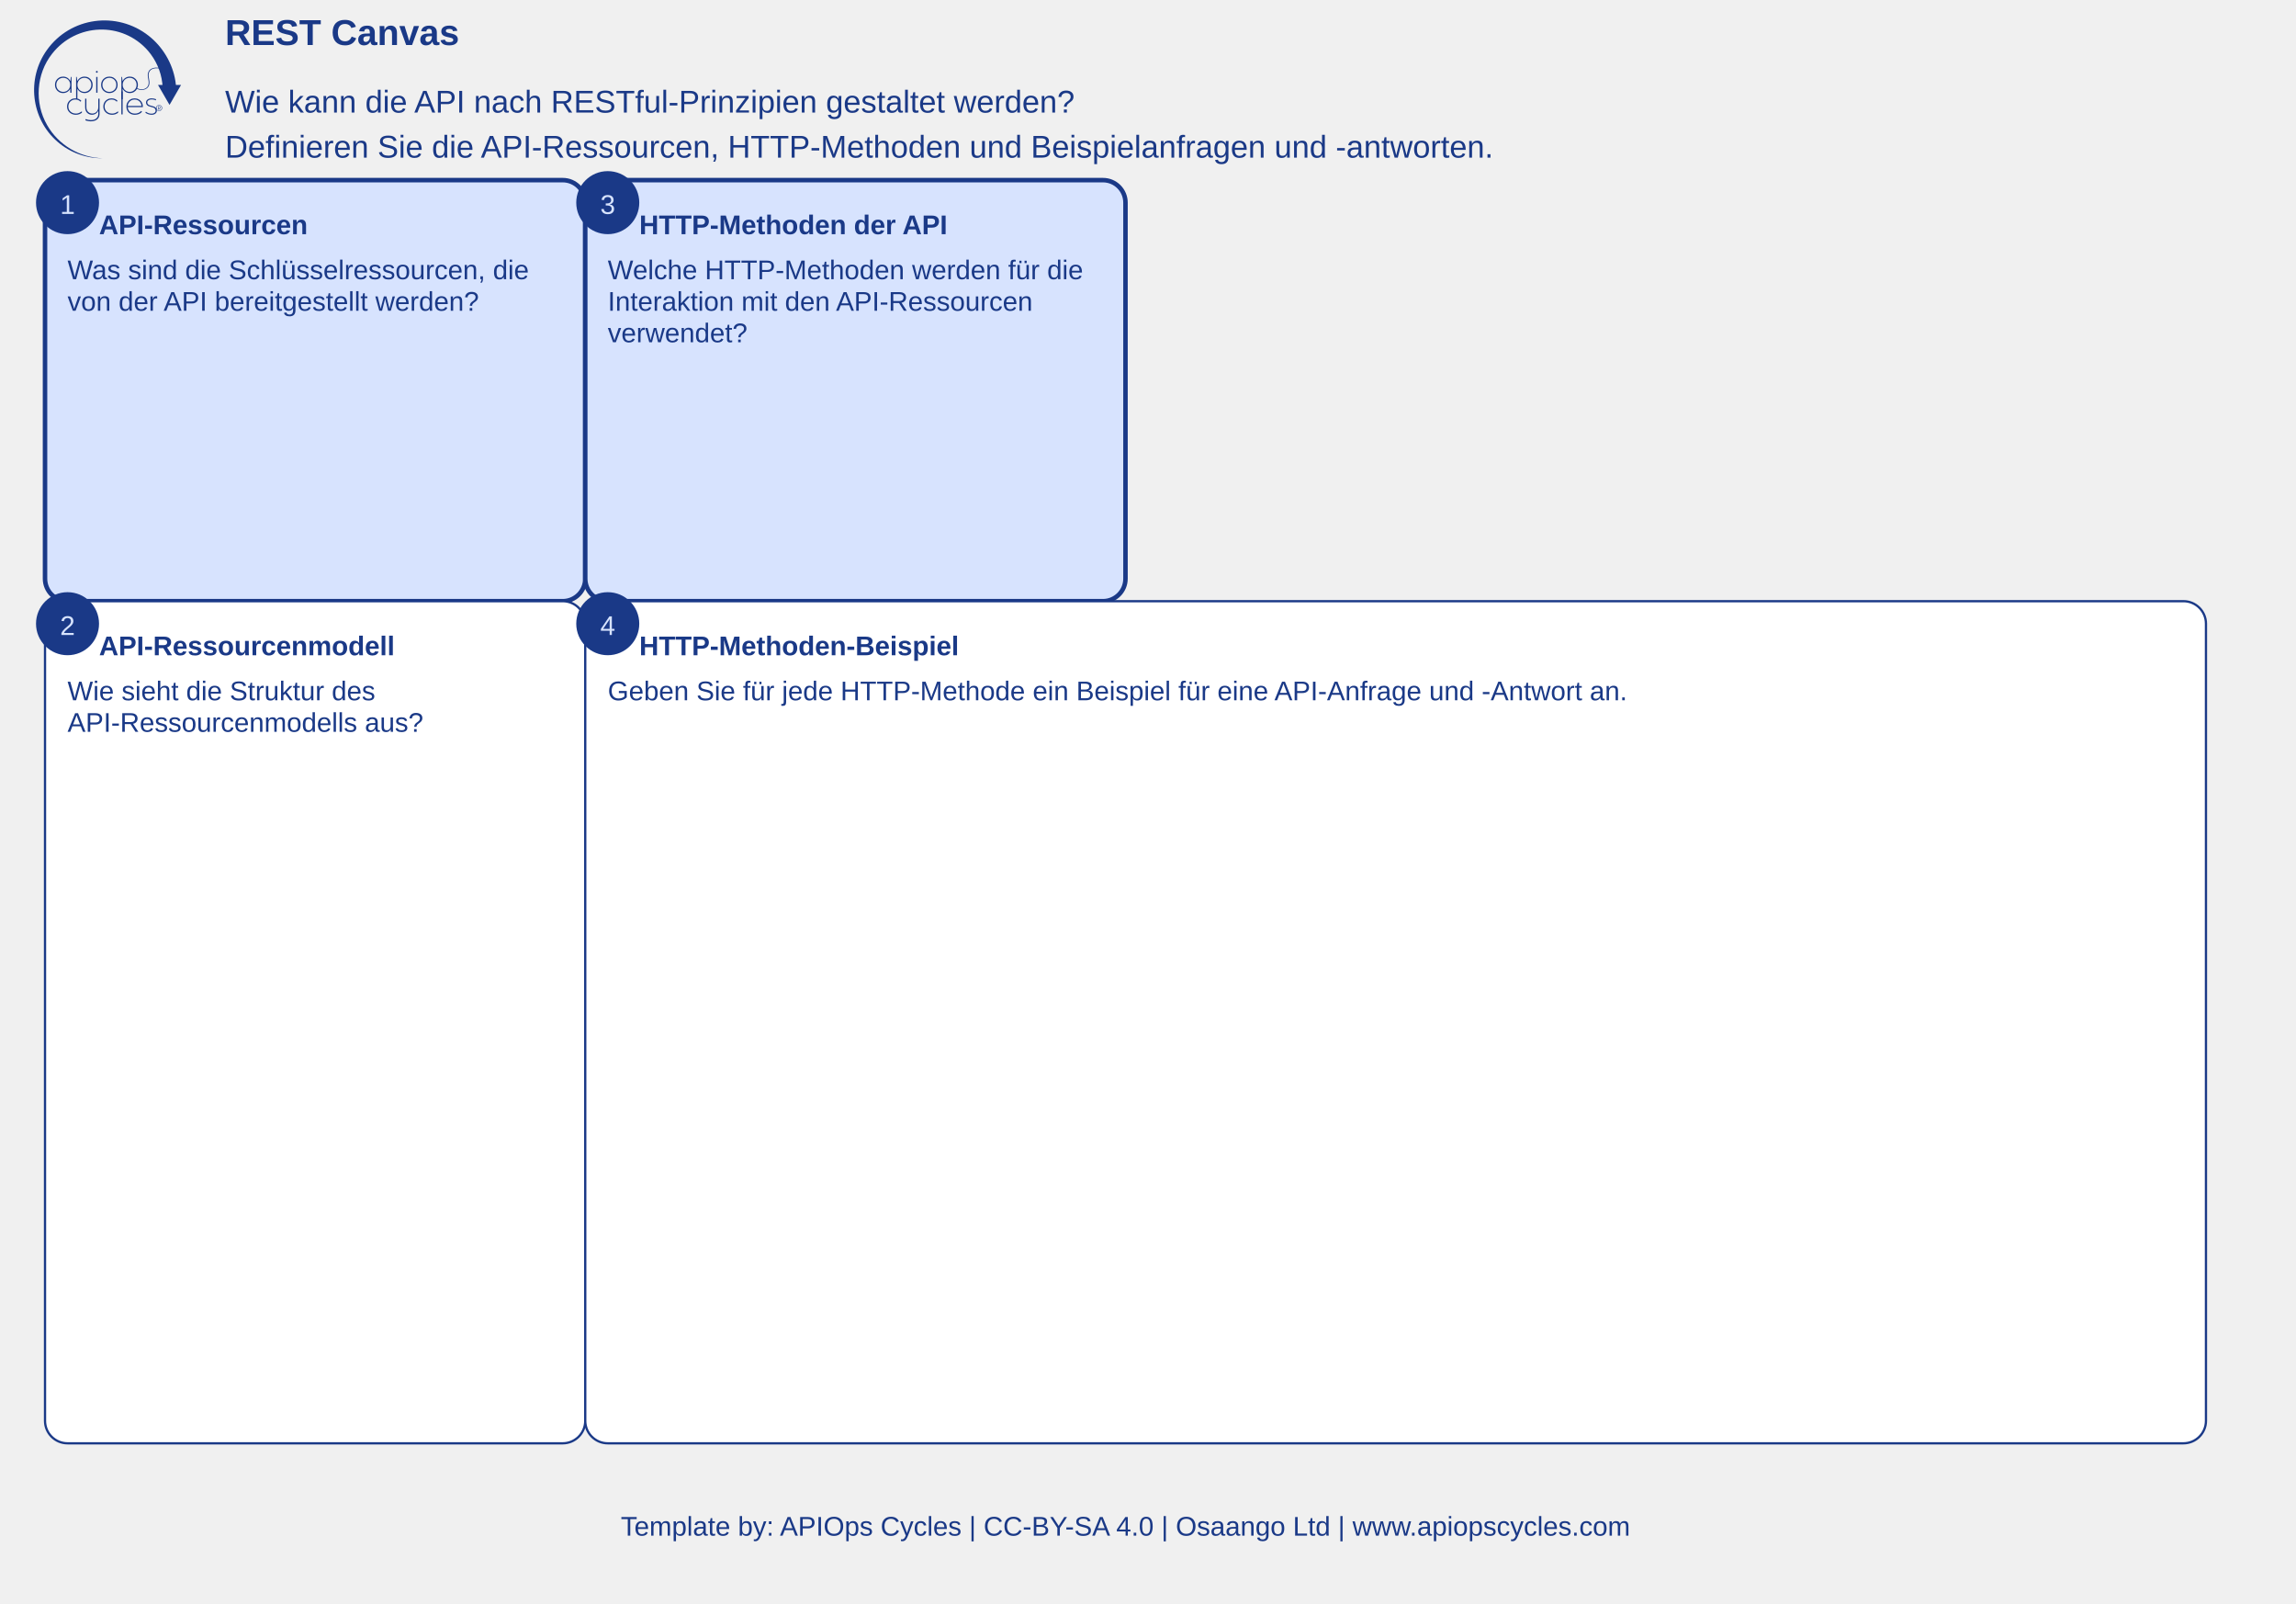
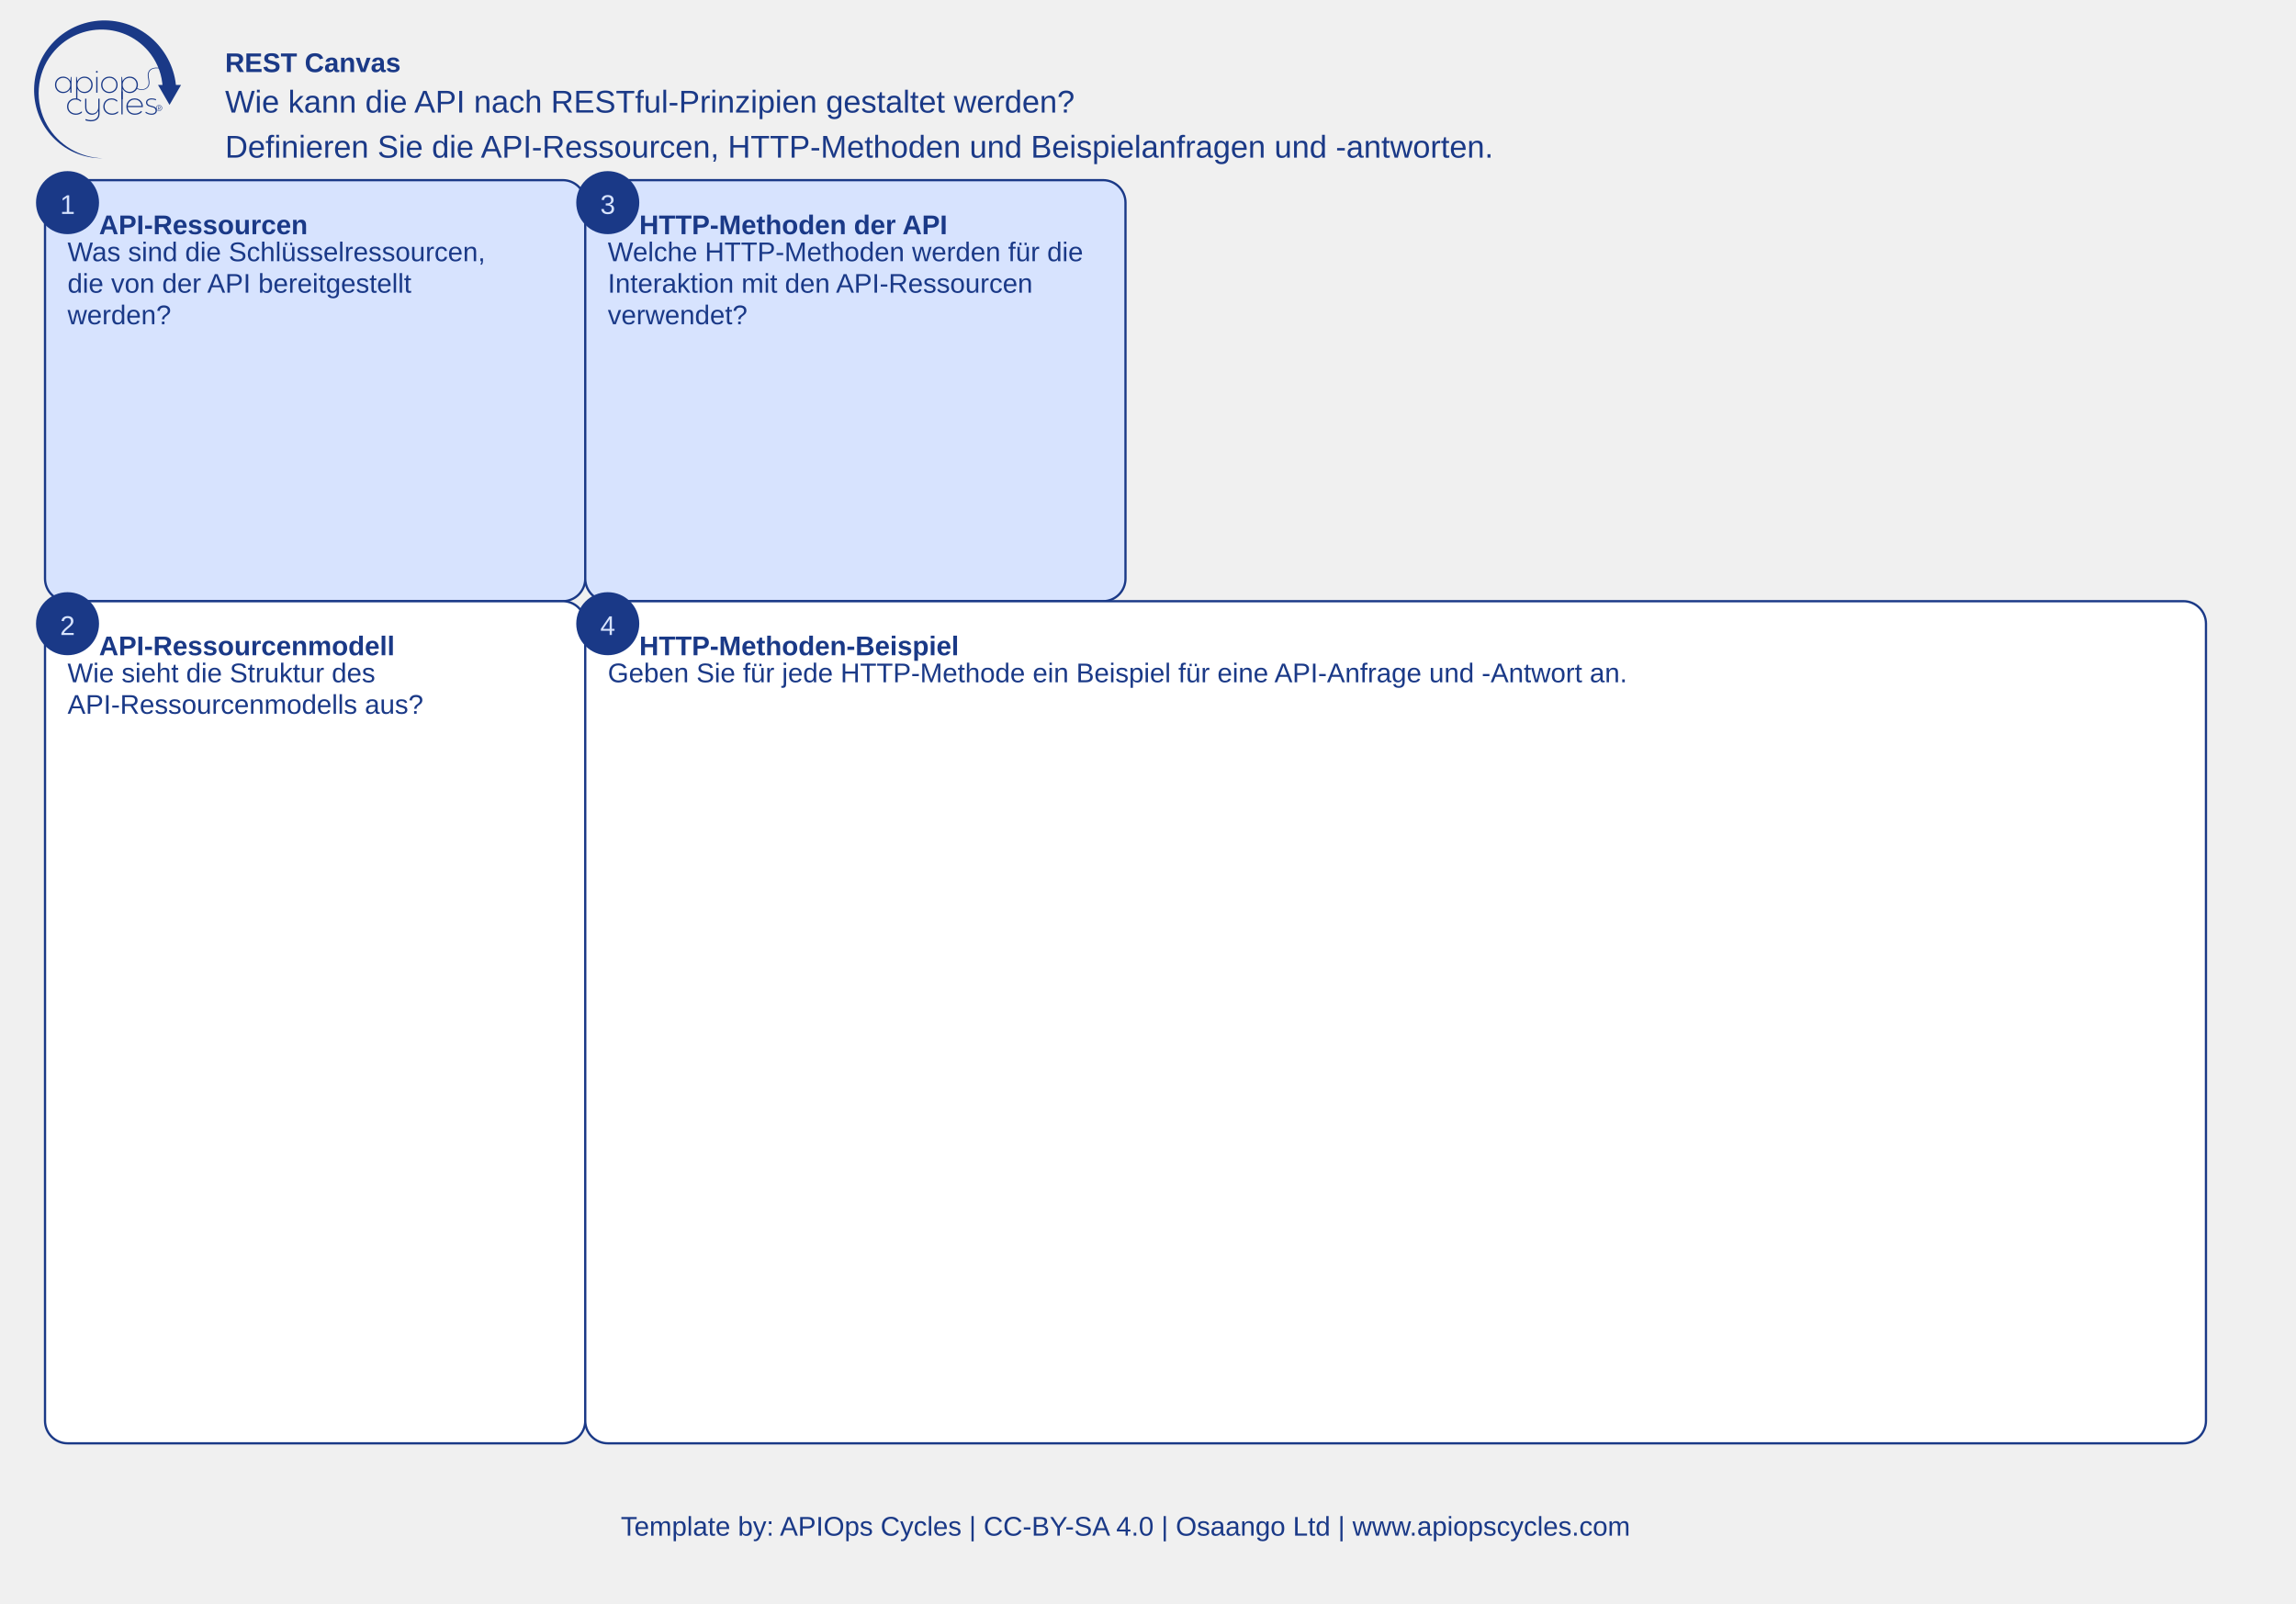
- <svg xmlns="http://www.w3.org/2000/svg" width="1020" height="712" style="background-color: rgb(245, 245, 255);">
-   <text x="100" y="20" text-anchor="start" font-family="Arial, sans-serif" font-size="16px" font-weight="bold" fill="#1a3987">REST Canvas</text>
-   <text x="100" y="50" text-anchor="start" font-family="Arial, sans-serif" font-size="14px" fill="#1a3987">Wie kann die API nach RESTful-Prinzipien gestaltet werden?</text>
-   <text x="100" y="70" text-anchor="start" font-family="Arial, sans-serif" font-size="14px" fill="#1a3987">Definieren Sie die API-Ressourcen, HTTP-Methoden und Beispielanfragen und -antworten.</text>
-   <text x="500" y="682" text-anchor="middle" font-family="Arial, sans-serif" font-size="12" fill="#1a3987">Template by: APIOps Cycles | CC-BY-SA 4.0 | Osaango Ltd | <a href="http://www.apiopscycles.com" target="_blank">www.apiopscycles.com</a>
-   </text>
-   <rect x="20" y="80" width="240" height="187" fill="#ffffff" stroke="#1a3987" rx="10" ry="10" stroke-width="1" />
-   <rect x="20" y="80" width="240" height="187" fill="#d7e3fe" stroke="#1a3987" rx="10" ry="10" stroke-width="2" />
-   <circle cx="30" cy="90" r="14" fill="#1a3987" />
-   <text x="30" y="95" text-anchor="middle" font-family="Arial, sans-serif" font-size="12px" fill="#d7e3fe">1</text>
-   <text x="44" y="104" font-family="Arial, sans-serif" font-size="12px" font-weight="bold" fill="#1a3987">API-Ressourcen</text>
-   <g />
-   <text x="30" y="124" font-family="Arial, sans-serif" font-size="12px" fill="#1a3987">Was sind die Schlüsselressourcen, die </text>
-   <text x="30" y="138" font-family="Arial, sans-serif" font-size="12px" fill="#1a3987">von der API bereitgestellt werden? </text>
-   <rect x="20" y="267" width="240" height="374" fill="#ffffff" stroke="#1a3987" rx="10" ry="10" stroke-width="1" />
-   <circle cx="30" cy="277" r="14" fill="#1a3987" />
-   <text x="30" y="282" text-anchor="middle" font-family="Arial, sans-serif" font-size="12px" fill="#d7e3fe">2</text>
-   <text x="44" y="291" font-family="Arial, sans-serif" font-size="12px" font-weight="bold" fill="#1a3987">API-Ressourcenmodell</text>
-   <g />
-   <text x="30" y="311" font-family="Arial, sans-serif" font-size="12px" fill="#1a3987">Wie sieht die Struktur des </text>
-   <text x="30" y="325" font-family="Arial, sans-serif" font-size="12px" fill="#1a3987">API-Ressourcenmodells aus? </text>
-   <rect x="260" y="80" width="240" height="187" fill="#ffffff" stroke="#1a3987" rx="10" ry="10" stroke-width="1" />
-   <rect x="260" y="80" width="240" height="187" fill="#d7e3fe" stroke="#1a3987" rx="10" ry="10" stroke-width="2" />
-   <circle cx="270" cy="90" r="14" fill="#1a3987" />
-   <text x="270" y="95" text-anchor="middle" font-family="Arial, sans-serif" font-size="12px" fill="#d7e3fe">3</text>
-   <text x="284" y="104" font-family="Arial, sans-serif" font-size="12px" font-weight="bold" fill="#1a3987">HTTP-Methoden der API</text>
-   <g />
-   <text x="270" y="124" font-family="Arial, sans-serif" font-size="12px" fill="#1a3987">Welche HTTP-Methoden werden für die </text>
-   <text x="270" y="138" font-family="Arial, sans-serif" font-size="12px" fill="#1a3987">Interaktion mit den API-Ressourcen </text>
-   <text x="270" y="152" font-family="Arial, sans-serif" font-size="12px" fill="#1a3987">verwendet? </text>
-   <rect x="260" y="267" width="720" height="374" fill="#ffffff" stroke="#1a3987" rx="10" ry="10" stroke-width="1" />
-   <circle cx="270" cy="277" r="14" fill="#1a3987" />
-   <text x="270" y="282" text-anchor="middle" font-family="Arial, sans-serif" font-size="12px" fill="#d7e3fe">4</text>
-   <text x="284" y="291" font-family="Arial, sans-serif" font-size="12px" font-weight="bold" fill="#1a3987">HTTP-Methoden-Beispiel</text>
-   <g />
-   <text x="270" y="311" font-family="Arial, sans-serif" font-size="12px" fill="#1a3987">Geben Sie für jede HTTP-Methode ein Beispiel für eine API-Anfrage und -Antwort an. </text>
+ <svg xmlns="http://www.w3.org/2000/svg" width="1020" height="712" font-family="Arial, sans-serif" font-size="12" style="background-color: #f5f5ff">
  <defs>
    <filter id="shadow">
      <feDropShadow dx="3" dy="3" stdDeviation="2" flood-color="rgba(0, 0, 0, 0.2)" />
    </filter>
  </defs>
-   <g transform="translate(10, 5) scale(0.1, 0.1)">
+   <g transform="translate(10, 5) scale(0.1,0.1)">
    <svg width="756" zoomAndPan="magnify" viewBox="0 0 567 567" height="756" preserveAspectRatio="xMidYMid meet" version="1.0" id="svg47">
      <defs id="defs5">
        <g id="g1" />
        <clipPath id="ecfbc6fc50">
          <path d="M 0.5 0 L 566.5 0 L 566.5 566 L 0.5 566 Z M 0.5 0 " clip-rule="nonzero" id="path1" />
        </clipPath>
        <clipPath id="4ee1efe14e">
          <path d="M 38 30 L 528.191 30 L 528.191 490 L 38 490 Z M 38 30 " clip-rule="nonzero" id="path2" />
        </clipPath>
        <clipPath id="631ef147b9">
          <path d="M 380 187 L 464 187 L 464 283 L 380 283 Z M 380 187 " clip-rule="nonzero" id="path3" />
        </clipPath>
        <clipPath id="dc9e064c61">
          <path d="M 463.609 187.988 L 458.23 287.418 L 379.734 283.168 L 385.113 183.742 Z M 463.609 187.988 " clip-rule="nonzero" id="path4" />
        </clipPath>
        <clipPath id="06f743e2a4">
          <path d="M 379.477 282.957 L 384.855 183.527 L 463.352 187.773 L 457.973 287.203 Z M 379.477 282.957 " clip-rule="nonzero" id="path5" />
        </clipPath>
      </defs>
      <g clip-path="url(#4ee1efe14e)" id="g8" style="fill:#1a3987;fill-opacity:1">
        <path fill="#ffffff" d="M 116.617 434.637 C 158.09 470.828 212.988 490.789 267.996 489.473 C 191.457 488.059 119.762 445.711 81.969 379.109 C 39.125 305.152 45.559 208.793 98.371 141.828 C 178.516 39.051 332.074 32.734 418.133 131.543 C 443.988 161.492 460.848 199.008 465.605 238.27 C 465.902 240.664 466.145 243.062 466.34 245.465 L 451.488 245.465 L 489.855 311.918 L 528.223 245.465 L 511.156 245.465 C 510.668 240.906 510.059 236.363 509.301 231.844 C 499.641 173.074 467.293 118.582 420.492 81.809 C 314.559 -1.688 159.801 18.852 81.219 129.086 C 13.043 224.371 27.914 357.969 116.617 434.637 " fill-opacity="1" fill-rule="nonzero" id="path8" style="fill:#1a3987;fill-opacity:1" />
      </g>
      <g fill="#ffffff" fill-opacity="1" id="g11" style="fill:#1a3987;fill-opacity:1">
        <g transform="translate(143.5886, 343.5815)" id="g10" style="fill:#1a3987;fill-opacity:1">
          <g id="g9" style="fill:#1a3987;fill-opacity:1">
            <path d="M 34.234 1.172 C 28.742 1.172 23.773 0.016 19.328 -2.297 C 14.879 -4.617 11.363 -7.844 8.781 -11.969 C 6.195 -16.094 4.906 -20.832 4.906 -26.188 C 4.906 -31.551 6.129 -36.273 8.578 -40.359 C 11.035 -44.453 14.32 -47.66 18.438 -49.984 C 22.562 -52.305 27.176 -53.469 32.281 -53.469 C 36.207 -53.469 39.938 -52.781 43.469 -51.406 C 47 -50.031 49.973 -47.938 52.391 -45.125 L 49.547 -42.391 C 47.516 -44.672 45.039 -46.43 42.125 -47.672 C 39.219 -48.922 35.938 -49.547 32.281 -49.547 C 28.031 -49.547 24.141 -48.562 20.609 -46.594 C 17.078 -44.633 14.281 -41.906 12.219 -38.406 C 10.156 -34.906 9.125 -30.832 9.125 -26.188 C 9.125 -21.613 10.234 -17.562 12.453 -14.031 C 14.68 -10.5 17.691 -7.734 21.484 -5.734 C 25.273 -3.742 29.523 -2.75 34.234 -2.75 C 38.098 -2.75 41.629 -3.453 44.828 -4.859 C 48.035 -6.266 51.176 -8.113 54.25 -10.406 L 54.25 -5.594 C 51.438 -3.438 48.363 -1.77 45.031 -0.594 C 41.695 0.582 38.098 1.172 34.234 1.172 Z M 34.234 1.172 " id="path9" style="fill:#1a3987;fill-opacity:1" />
          </g>
        </g>
      </g>
      <g fill="#ffffff" fill-opacity="1" id="g14" style="fill:#1a3987;fill-opacity:1">
        <g transform="translate(200.9774, 343.5815)" id="g13" style="fill:#1a3987;fill-opacity:1">
          <g id="g12" style="fill:#1a3987;fill-opacity:1">
            <path d="M 26.688 23.156 C 24.988 23.156 23.039 22.988 20.844 22.656 C 18.656 22.332 16.461 21.91 14.266 21.391 C 12.078 20.867 10.102 20.312 8.344 19.719 L 9.422 15.594 C 11.973 16.582 14.848 17.398 18.047 18.047 C 21.254 18.703 24.164 19.031 26.781 19.031 C 31.289 19.031 35.41 18.312 39.141 16.875 C 42.867 15.438 45.859 13.113 48.109 9.906 C 50.367 6.707 51.5 2.52 51.5 -2.656 L 51.5 -11.281 L 51.016 -11.281 C 49.055 -7.488 46.273 -4.461 42.672 -2.203 C 39.078 0.047 35.086 1.172 30.703 1.172 C 26.191 1.172 22.203 0.16 18.734 -1.859 C 15.273 -3.891 12.562 -6.77 10.594 -10.5 C 8.633 -14.227 7.656 -18.645 7.656 -23.75 L 7.656 -52.391 L 11.875 -52.391 L 11.875 -23.844 C 11.875 -19.52 12.723 -15.789 14.422 -12.656 C 16.117 -9.52 18.473 -7.098 21.484 -5.391 C 24.492 -3.691 27.895 -2.844 31.688 -2.844 C 35.352 -2.844 38.688 -3.738 41.688 -5.531 C 44.695 -7.332 47.082 -9.801 48.844 -12.938 C 50.613 -16.082 51.5 -19.719 51.5 -23.844 L 51.5 -52.391 L 55.719 -52.391 L 55.719 -2.656 C 55.719 3.301 54.395 8.191 51.75 12.016 C 49.102 15.848 45.586 18.66 41.203 20.453 C 36.816 22.254 31.977 23.156 26.688 23.156 Z M 26.688 23.156 " id="path11" style="fill:#1a3987;fill-opacity:1" />
          </g>
        </g>
      </g>
      <g fill="#ffffff" fill-opacity="1" id="g17" style="fill:#1a3987;fill-opacity:1">
        <g transform="translate(264.3502, 343.5815)" id="g16" style="fill:#1a3987;fill-opacity:1">
          <g id="g15" style="fill:#1a3987;fill-opacity:1">
            <path d="M 34.234 1.172 C 28.742 1.172 23.773 0.016 19.328 -2.297 C 14.879 -4.617 11.363 -7.844 8.781 -11.969 C 6.195 -16.094 4.906 -20.832 4.906 -26.188 C 4.906 -31.551 6.129 -36.273 8.578 -40.359 C 11.035 -44.453 14.32 -47.66 18.438 -49.984 C 22.562 -52.305 27.176 -53.469 32.281 -53.469 C 36.207 -53.469 39.938 -52.781 43.469 -51.406 C 47 -50.031 49.973 -47.938 52.391 -45.125 L 49.547 -42.391 C 47.516 -44.672 45.039 -46.43 42.125 -47.672 C 39.219 -48.922 35.938 -49.547 32.281 -49.547 C 28.031 -49.547 24.141 -48.562 20.609 -46.594 C 17.078 -44.633 14.281 -41.906 12.219 -38.406 C 10.156 -34.906 9.125 -30.832 9.125 -26.188 C 9.125 -21.613 10.234 -17.562 12.453 -14.031 C 14.68 -10.5 17.691 -7.734 21.484 -5.734 C 25.273 -3.742 29.523 -2.75 34.234 -2.75 C 38.098 -2.75 41.629 -3.453 44.828 -4.859 C 48.035 -6.266 51.176 -8.113 54.25 -10.406 L 54.25 -5.594 C 51.438 -3.438 48.363 -1.77 45.031 -0.594 C 41.695 0.582 38.098 1.172 34.234 1.172 Z M 34.234 1.172 " id="path14" style="fill:#1a3987;fill-opacity:1" />
          </g>
        </g>
      </g>
      <g fill="#ffffff" fill-opacity="1" id="g20" style="fill:#1a3987;fill-opacity:1">
        <g transform="translate(321.739, 343.5815)" id="g19" style="fill:#1a3987;fill-opacity:1">
          <g id="g18" style="fill:#1a3987;fill-opacity:1">
            <path d="M 7.656 0 L 7.656 -76.422 L 11.875 -76.422 L 11.875 0 Z M 7.656 0 " id="path17" style="fill:#1a3987;fill-opacity:1" />
          </g>
        </g>
      </g>
      <g fill="#ffffff" fill-opacity="1" id="g23" style="fill:#1a3987;fill-opacity:1">
        <g transform="translate(341.261, 343.5815)" id="g22" style="fill:#1a3987;fill-opacity:1">
          <g id="g21" style="fill:#1a3987;fill-opacity:1">
            <path d="M 33.266 1.172 C 27.566 1.172 22.594 0.016 18.344 -2.297 C 14.094 -4.617 10.789 -7.844 8.438 -11.969 C 6.082 -16.094 4.906 -20.832 4.906 -26.188 C 4.906 -31.551 6.129 -36.273 8.578 -40.359 C 11.035 -44.453 14.32 -47.66 18.438 -49.984 C 22.562 -52.305 27.176 -53.469 32.281 -53.469 C 37.383 -53.469 42.008 -52.305 46.156 -49.984 C 50.312 -47.66 53.598 -44.453 56.016 -40.359 C 58.441 -36.273 59.656 -31.551 59.656 -26.188 L 59.656 -24.328 L 9.219 -24.328 C 9.477 -20.078 10.641 -16.316 12.703 -13.047 C 14.766 -9.773 17.547 -7.238 21.047 -5.438 C 24.547 -3.645 28.617 -2.75 33.266 -2.75 C 37.316 -2.75 41.172 -3.5 44.828 -5 C 48.492 -6.508 51.602 -8.766 54.156 -11.766 L 56.906 -8.531 C 53.895 -5.133 50.328 -2.664 46.203 -1.125 C 42.086 0.406 37.773 1.172 33.266 1.172 Z M 9.219 -28.156 L 55.328 -28.156 C 55.066 -32.406 53.875 -36.133 51.75 -39.344 C 49.625 -42.551 46.875 -45.051 43.5 -46.844 C 40.133 -48.645 36.395 -49.547 32.281 -49.547 C 28.219 -49.547 24.504 -48.645 21.141 -46.844 C 17.773 -45.051 15.031 -42.551 12.906 -39.344 C 10.781 -36.133 9.551 -32.406 9.219 -28.156 Z M 9.219 -28.156 " id="path20" style="fill:#1a3987;fill-opacity:1" />
          </g>
        </g>
      </g>
      <g fill="#ffffff" fill-opacity="1" id="g26" style="fill:#1a3987;fill-opacity:1">
        <g transform="translate(405.8111, 343.5815)" id="g25" style="fill:#1a3987;fill-opacity:1">
          <g id="g24" style="fill:#1a3987;fill-opacity:1">
            <path d="M 24.328 1.172 C 20.211 1.172 16.367 0.52 12.797 -0.781 C 9.234 -2.094 6.145 -3.695 3.531 -5.594 L 5.203 -9.031 C 7.492 -7.195 10.27 -5.641 13.531 -4.359 C 16.801 -3.086 20.336 -2.453 24.141 -2.453 C 28.316 -2.453 31.613 -3.383 34.031 -5.25 C 36.457 -7.113 37.672 -9.516 37.672 -12.453 C 37.672 -15.535 36.656 -18.07 34.625 -20.062 C 32.602 -22.062 28.711 -23.648 22.953 -24.828 C 16.68 -26.129 12.234 -28.07 9.609 -30.656 C 6.992 -33.238 5.688 -36.426 5.688 -40.219 C 5.688 -42.645 6.453 -44.852 7.984 -46.844 C 9.523 -48.844 11.672 -50.445 14.422 -51.656 C 17.172 -52.863 20.375 -53.469 24.031 -53.469 C 27.102 -53.469 29.832 -53.207 32.219 -52.688 C 34.613 -52.164 36.859 -51.508 38.953 -50.719 L 38.953 -46.797 C 36.984 -47.648 34.77 -48.367 32.312 -48.953 C 29.863 -49.547 27.07 -49.844 23.938 -49.844 C 19.75 -49.844 16.363 -48.895 13.781 -47 C 11.195 -45.102 9.906 -42.844 9.906 -40.219 C 9.906 -38.457 10.312 -36.836 11.125 -35.359 C 11.945 -33.891 13.406 -32.582 15.5 -31.438 C 17.594 -30.301 20.602 -29.305 24.531 -28.453 C 30.938 -27.078 35.43 -25.098 38.016 -22.516 C 40.598 -19.93 41.891 -16.613 41.891 -12.562 C 41.891 -8.633 40.301 -5.363 37.125 -2.75 C 33.957 -0.133 29.691 1.172 24.328 1.172 Z M 24.328 1.172 " id="path23" style="fill:#1a3987;fill-opacity:1" />
          </g>
        </g>
      </g>
      <g fill="#ffffff" fill-opacity="1" id="g29" style="fill:#1a3987;fill-opacity:1">
        <g transform="translate(103.1736,271.3029)" id="g28" style="fill:#1a3987;fill-opacity:1">
          <g id="g27" style="fill:#1a3987;fill-opacity:1">
            <path d="m 31.969,1.188 c -4.98,0 -9.508,-1.164 -13.578,-3.484 -4.062,-2.332 -7.293,-5.566 -9.688,-9.703 -2.398,-4.133 -3.594,-8.891 -3.594,-14.266 0,-5.375 1.195,-10.109 3.594,-14.203 2.395,-4.102 5.625,-7.316 9.688,-9.641 4.07,-2.332 8.598,-3.5 13.578,-3.5 5.188,0 9.875,1.262 14.062,3.781 4.195,2.523 7.414,5.98 9.656,10.375 h 0.578 L 57.844,-52.531 h 2.266 V 0 H 55.875 V -12.297 H 55.281 C 52.988,-8.098 49.789,-4.801 45.688,-2.406 41.594,-0.008 37.02,1.188 31.969,1.188 Z M 32.562,-2.75 c 4.332,0 8.25,-1 11.75,-3 3.508,-2 6.297,-4.77 8.359,-8.312 2.07,-3.539 3.109,-7.609 3.109,-12.203 0,-4.656 -1.039,-8.738 -3.109,-12.25 -2.062,-3.508 -4.852,-6.242 -8.359,-8.203 -3.5,-1.969 -7.418,-2.953 -11.75,-2.953 -4.262,0 -8.148,0.984 -11.656,2.953 -3.512,1.961 -6.32,4.695 -8.422,8.203 -2.094,3.512 -3.141,7.594 -3.141,12.25 0,4.594 1.031,8.664 3.094,12.203 2.07,3.543 4.879,6.312 8.422,8.312 3.539,2 7.441,3 11.703,3 z m 0,0" id="path26" style="fill:#1a3987;fill-opacity:1" />
          </g>
        </g>
      </g>
      <g fill="#ffffff" fill-opacity="1" id="g32" style="fill:#1a3987;fill-opacity:1">
        <g transform="translate(170.9521,271.3029)" id="g31" style="fill:#1a3987;fill-opacity:1">
          <g id="g30" style="fill:#1a3987;fill-opacity:1">
            <path d="M 7.672,21.734 V -52.531 H 9.938 l 1.578,13.078 H 12 c 2.289,-4.395 5.535,-7.852 9.734,-10.375 4.195,-2.52 8.891,-3.781 14.078,-3.781 4.977,0 9.5,1.168 13.562,3.5 4.07,2.324 7.305,5.539 9.703,9.641 2.395,4.094 3.594,8.828 3.594,14.203 0,5.375 -1.199,10.133 -3.594,14.266 C 56.68,-7.863 53.445,-4.629 49.375,-2.297 45.312,0.023 40.789,1.188 35.812,1.188 30.82,1.188 26.258,-0.008 22.125,-2.406 18,-4.801 14.789,-8.066 12.5,-12.203 h -0.594 v 33.938 z M 35.219,-2.75 c 4.258,0 8.145,-1 11.656,-3 3.508,-2 6.297,-4.77 8.359,-8.312 2.07,-3.539 3.109,-7.609 3.109,-12.203 0,-4.656 -1.039,-8.738 -3.109,-12.25 -2.062,-3.508 -4.852,-6.242 -8.359,-8.203 -3.512,-1.969 -7.398,-2.953 -11.656,-2.953 -4.262,0 -8.164,0.984 -11.703,2.953 -3.543,1.961 -6.352,4.695 -8.422,8.203 -2.062,3.512 -3.094,7.594 -3.094,12.25 0,4.594 1.031,8.664 3.094,12.203 2.07,3.543 4.879,6.312 8.422,8.312 3.539,2 7.441,3 11.703,3 z m 0,0" id="path29" style="fill:#1a3987;fill-opacity:1" />
          </g>
        </g>
      </g>
      <g fill="#ffffff" fill-opacity="1" id="g35" style="fill:#1a3987;fill-opacity:1">
        <g transform="translate(238.2387, 271.3029)" id="g34" style="fill:#1a3987;fill-opacity:1">
          <g id="g33" style="fill:#1a3987;fill-opacity:1">
            <path d="M 9.438 -66.406 C 8.594 -66.406 7.859 -66.711 7.234 -67.328 C 6.609 -67.953 6.297 -68.691 6.297 -69.547 C 6.297 -70.398 6.609 -71.117 7.234 -71.703 C 7.859 -72.297 8.594 -72.594 9.438 -72.594 C 10.289 -72.594 11.016 -72.297 11.609 -71.703 C 12.203 -71.117 12.5 -70.398 12.5 -69.547 C 12.5 -68.691 12.203 -67.953 11.609 -67.328 C 11.016 -66.711 10.289 -66.406 9.438 -66.406 Z M 7.281 0 L 7.281 -52.531 L 11.609 -52.531 L 11.609 0 Z M 7.281 0 " id="path32" style="fill:#1a3987;fill-opacity:1" />
          </g>
        </g>
      </g>
      <g fill="#ffffff" fill-opacity="1" id="g38" style="fill:#1a3987;fill-opacity:1">
        <g transform="translate(257.0278,271.3029)" id="g37" style="fill:#1a3987;fill-opacity:1">
          <g id="g36" style="fill:#1a3987;fill-opacity:1">
            <path d="m 32.359,1.188 c -5.117,0 -9.742,-1.164 -13.875,-3.484 -4.125,-2.332 -7.418,-5.566 -9.875,-9.703 -2.461,-4.133 -3.688,-8.891 -3.688,-14.266 0,-5.375 1.227,-10.109 3.688,-14.203 2.457,-4.102 5.75,-7.316 9.875,-9.641 4.133,-2.332 8.758,-3.5 13.875,-3.5 5.113,0 9.738,1.168 13.875,3.5 4.133,2.324 7.43,5.539 9.891,9.641 2.457,4.094 3.688,8.828 3.688,14.203 0,5.375 -1.23,10.133 -3.688,14.266 -2.461,4.137 -5.758,7.371 -9.891,9.703 -4.137,2.32 -8.762,3.484 -13.875,3.484 z m 0,-3.938 c 4.332,0 8.254,-1 11.766,-3 3.508,-2 6.297,-4.77 8.359,-8.312 2.062,-3.539 3.094,-7.609 3.094,-12.203 0,-4.656 -1.031,-8.738 -3.094,-12.25 -2.062,-3.508 -4.852,-6.242 -8.359,-8.203 -3.512,-1.969 -7.434,-2.953 -11.766,-2.953 -4.262,0 -8.164,0.984 -11.703,2.953 -3.543,1.961 -6.344,4.695 -8.406,8.203 -2.062,3.512 -3.094,7.594 -3.094,12.25 0,4.594 1.031,8.664 3.094,12.203 2.062,3.543 4.863,6.312 8.406,8.312 3.539,2 7.441,3 11.703,3 z m 0,0" id="path35" style="fill:#1a3987;fill-opacity:1" />
          </g>
        </g>
      </g>
      <g fill="#ffffff" fill-opacity="1" id="g41" style="fill:#1a3987;fill-opacity:1">
        <g transform="translate(321.7568,271.3029)" id="g40" style="fill:#1a3987;fill-opacity:1">
          <g id="g39" style="fill:#1a3987;fill-opacity:1">
            <path d="M 7.672,21.734 V -52.531 H 9.938 l 1.578,13.078 H 12 c 2.289,-4.395 5.535,-7.852 9.734,-10.375 4.195,-2.52 8.891,-3.781 14.078,-3.781 4.977,0 9.5,1.168 13.562,3.5 4.07,2.324 7.305,5.539 9.703,9.641 2.395,4.094 3.594,8.828 3.594,14.203 0,5.375 -1.199,10.133 -3.594,14.266 C 56.68,-7.863 53.445,-4.629 49.375,-2.297 45.312,0.023 40.789,1.188 35.812,1.188 30.82,1.188 26.258,-0.008 22.125,-2.406 18,-4.801 14.789,-8.066 12.5,-12.203 h -0.594 v 33.938 z M 35.219,-2.75 c 4.258,0 8.145,-1 11.656,-3 3.508,-2 6.297,-4.77 8.359,-8.312 2.07,-3.539 3.109,-7.609 3.109,-12.203 0,-4.656 -1.039,-8.738 -3.109,-12.25 -2.062,-3.508 -4.852,-6.242 -8.359,-8.203 -3.512,-1.969 -7.398,-2.953 -11.656,-2.953 -4.262,0 -8.164,0.984 -11.703,2.953 -3.543,1.961 -6.352,4.695 -8.422,8.203 -2.062,3.512 -3.094,7.594 -3.094,12.25 0,4.594 1.031,8.664 3.094,12.203 2.07,3.543 4.879,6.312 8.422,8.312 3.539,2 7.441,3 11.703,3 z m 0,0" id="path38" style="fill:#1a3987;fill-opacity:1" />
          </g>
        </g>
      </g>
      <g fill="#ffffff" fill-opacity="1" id="g44" style="fill:#1a3987;fill-opacity:1">
        <g transform="translate(443.0016, 344.7426)" id="g43" style="fill:#1a3987;fill-opacity:1">
          <g id="g42" style="fill:#1a3987;fill-opacity:1">
            <path d="M 12.016 -12.578 C 10.18 -12.578 8.504 -13.008 6.984 -13.875 C 5.461 -14.75 4.242 -15.93 3.328 -17.422 C 2.41 -18.91 1.953 -20.602 1.953 -22.5 C 1.953 -24.426 2.41 -26.133 3.328 -27.625 C 4.242 -29.113 5.461 -30.289 6.984 -31.156 C 8.504 -32.031 10.18 -32.469 12.016 -32.469 C 13.879 -32.469 15.586 -32.031 17.141 -31.156 C 18.691 -30.289 19.926 -29.113 20.844 -27.625 C 21.758 -26.133 22.219 -24.426 22.219 -22.5 C 22.219 -20.602 21.758 -18.91 20.844 -17.422 C 19.926 -15.93 18.691 -14.75 17.141 -13.875 C 15.586 -13.008 13.879 -12.578 12.016 -12.578 Z M 12.016 -13.922 C 13.691 -13.922 15.172 -14.285 16.453 -15.016 C 17.742 -15.742 18.766 -16.754 19.516 -18.047 C 20.266 -19.336 20.641 -20.82 20.641 -22.5 C 20.641 -24.207 20.266 -25.703 19.516 -26.984 C 18.766 -28.273 17.742 -29.285 16.453 -30.016 C 15.172 -30.742 13.691 -31.109 12.016 -31.109 C 10.398 -31.109 8.957 -30.742 7.688 -30.016 C 6.414 -29.285 5.414 -28.273 4.688 -26.984 C 3.957 -25.703 3.594 -24.207 3.594 -22.5 C 3.594 -20.82 3.957 -19.336 4.688 -18.047 C 5.414 -16.754 6.414 -15.742 7.688 -15.016 C 8.957 -14.285 10.398 -13.922 12.016 -13.922 Z M 8.578 -16.859 L 8.578 -28.312 L 11.547 -28.312 C 13.285 -28.312 14.539 -27.879 15.312 -27.016 C 16.094 -26.148 16.484 -25.109 16.484 -23.891 C 16.484 -23.086 16.281 -22.352 15.875 -21.688 C 15.477 -21.02 14.875 -20.516 14.062 -20.172 L 16.484 -16.859 L 14.672 -16.859 L 12.578 -19.75 L 10.109 -19.75 L 10.109 -16.859 Z M 10.109 -20.906 L 11.453 -20.906 C 12.766 -20.906 13.664 -21.188 14.156 -21.75 C 14.656 -22.312 14.906 -23.023 14.906 -23.891 C 14.906 -24.797 14.656 -25.551 14.156 -26.156 C 13.664 -26.758 12.766 -27.062 11.453 -27.062 L 10.109 -27.062 Z M 10.109 -20.906 " id="path41" style="fill:#1a3987;fill-opacity:1" />
          </g>
        </g>
      </g>
      <g clip-path="url(#631ef147b9)" id="g47" transform="matrix(0.9917124,0,0,0.7826673,3.840058,40.77719)" style="fill:#1a3987;fill-opacity:1">
        <g clip-path="url(#dc9e064c61)" id="g46" style="fill:#1a3987;fill-opacity:1">
          <g clip-path="url(#06f743e2a4)" id="g45" style="fill:#1a3987;fill-opacity:1">
            <path fill="#ffffff" d="m 380.312,275.602 c -0.469,0.598 -0.363,1.461 0.23,1.93 5.379,4.219 12.348,6.117 19.121,5.199 6.773,-0.918 12.988,-4.594 17.051,-10.094 4.625,-6.254 6.59,-14.914 5.836,-25.734 -0.27,-3.887 -0.832,-7.789 -1.375,-11.559 -0.668,-4.652 -1.359,-9.465 -1.492,-14.203 -0.188,-6.918 0.91,-16.555 7.211,-23.152 3.93,-4.113 9.719,-6.754 16.297,-7.43 5.484,-0.566 11.523,0.164 18.465,2.23 0.727,0.215 1.492,-0.199 1.707,-0.926 0.031,-0.105 0.051,-0.211 0.059,-0.32 0.031,-0.617 -0.359,-1.203 -0.98,-1.387 -7.297,-2.172 -13.684,-2.934 -19.531,-2.332 -7.23,0.746 -13.621,3.68 -18,8.266 -6.957,7.281 -8.176,17.684 -7.973,25.129 0.133,4.895 0.84,9.785 1.52,14.516 0.535,3.723 1.09,7.57 1.352,11.359 0.707,10.148 -1.078,18.195 -5.301,23.91 -3.57,4.832 -9.258,8.199 -15.211,9.004 -5.953,0.805 -12.328,-0.93 -17.055,-4.637 -0.598,-0.469 -1.461,-0.367 -1.93,0.23 z m 0,0" fill-opacity="1" fill-rule="nonzero" id="path44" style="fill:#1a3987;fill-opacity:1" />
          </g>
        </g>
      </g>
    </svg>
  </g>
+   <text x="100" y="32" font-weight="bold" fill="#1a3987">REST Canvas</text>
+   <text x="100" y="50" text-anchor="start" font-family="Arial, sans-serif" font-size="14" fill="#1a3987">Wie kann die API nach RESTful-Prinzipien gestaltet werden?</text>
+   <text x="100" y="70" text-anchor="start" font-family="Arial, sans-serif" font-size="14" fill="#1a3987">Definieren Sie die API-Ressourcen, HTTP-Methoden und Beispielanfragen und -antworten.</text>
+   <rect x="20" y="80" width="240" height="187" fill="#d7e3fe" stroke="#1a3987" rx="10" ry="10" />
+   <circle cx="30" cy="90" r="14" fill="#1a3987" />
+   <text x="30" y="95" text-anchor="middle" font-family="Arial, sans-serif" font-size="12" fill="#d7e3fe">1</text>
+   <text x="44" y="104" font-weight="bold" fill="#1a3987">API-Ressourcen</text>
+   <text x="30" y="116" fill="#1a3987">
+     <tspan>Was sind die Schlüsselressourcen,</tspan>
+     <tspan x="30" dy="14">die von der API bereitgestellt</tspan>
+     <tspan x="30" dy="14">werden?</tspan>
+   </text>
+   <rect x="20" y="267" width="240" height="374" fill="#ffffff" stroke="#1a3987" rx="10" ry="10" />
+   <circle cx="30" cy="277" r="14" fill="#1a3987" />
+   <text x="30" y="282" text-anchor="middle" font-family="Arial, sans-serif" font-size="12" fill="#d7e3fe">2</text>
+   <text x="44" y="291" font-weight="bold" fill="#1a3987">API-Ressourcenmodell</text>
+   <text x="30" y="303" fill="#1a3987">
+     <tspan>Wie sieht die Struktur des</tspan>
+     <tspan x="30" dy="14">API-Ressourcenmodells aus?</tspan>
+   </text>
+   <rect x="260" y="80" width="240" height="187" fill="#d7e3fe" stroke="#1a3987" rx="10" ry="10" />
+   <circle cx="270" cy="90" r="14" fill="#1a3987" />
+   <text x="270" y="95" text-anchor="middle" font-family="Arial, sans-serif" font-size="12" fill="#d7e3fe">3</text>
+   <text x="284" y="104" font-weight="bold" fill="#1a3987">HTTP-Methoden der API</text>
+   <text x="270" y="116" fill="#1a3987">
+     <tspan>Welche HTTP-Methoden werden für die</tspan>
+     <tspan x="270" dy="14">Interaktion mit den API-Ressourcen</tspan>
+     <tspan x="270" dy="14">verwendet?</tspan>
+   </text>
+   <rect x="260" y="267" width="720" height="374" fill="#ffffff" stroke="#1a3987" rx="10" ry="10" />
+   <circle cx="270" cy="277" r="14" fill="#1a3987" />
+   <text x="270" y="282" text-anchor="middle" font-family="Arial, sans-serif" font-size="12" fill="#d7e3fe">4</text>
+   <text x="284" y="291" font-weight="bold" fill="#1a3987">HTTP-Methoden-Beispiel</text>
+   <text x="270" y="303" fill="#1a3987">
+     <tspan>Geben Sie für jede HTTP-Methode ein Beispiel für eine API-Anfrage und -Antwort an.</tspan>
+   </text>
+   <text class="footer" x="500" y="682" text-anchor="middle" font-family="Arial, sans-serif" font-size="12" fill="#1a3987">Template by: APIOps Cycles | CC-BY-SA 4.0 | Osaango Ltd | <a href="http://www.apiopscycles.com" target="_blank">www.apiopscycles.com</a>
+   </text>
</svg>
